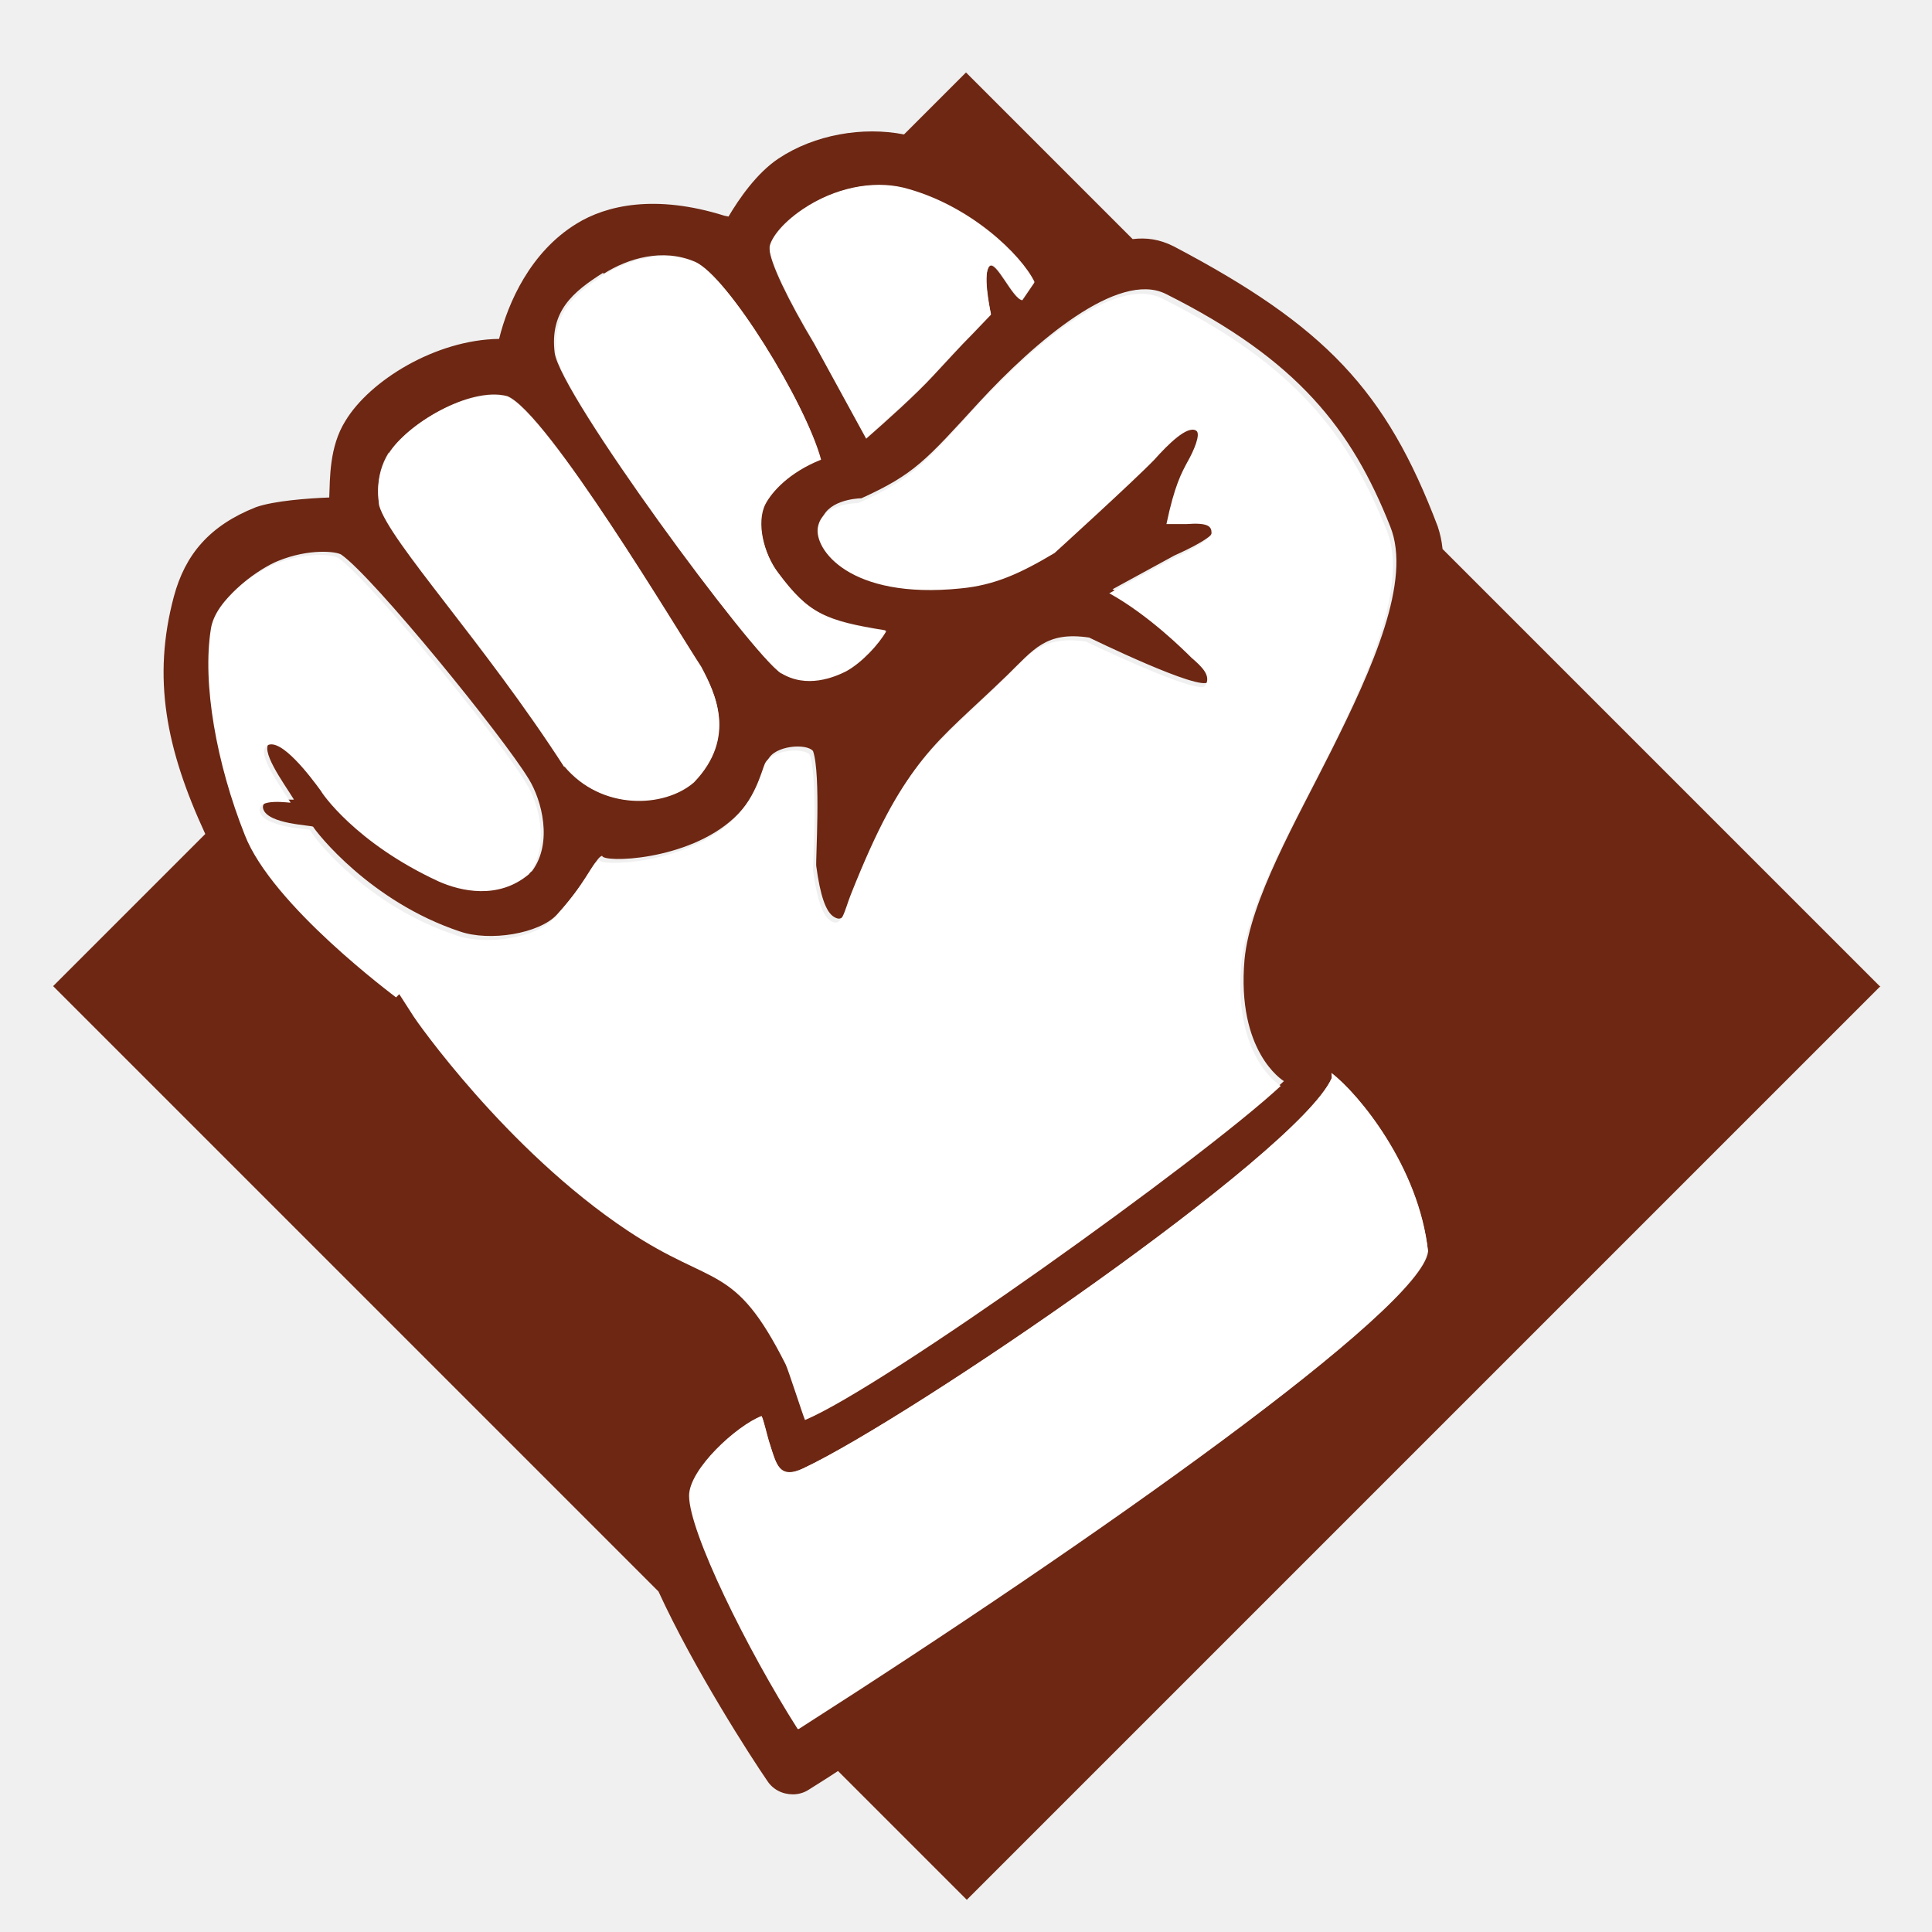
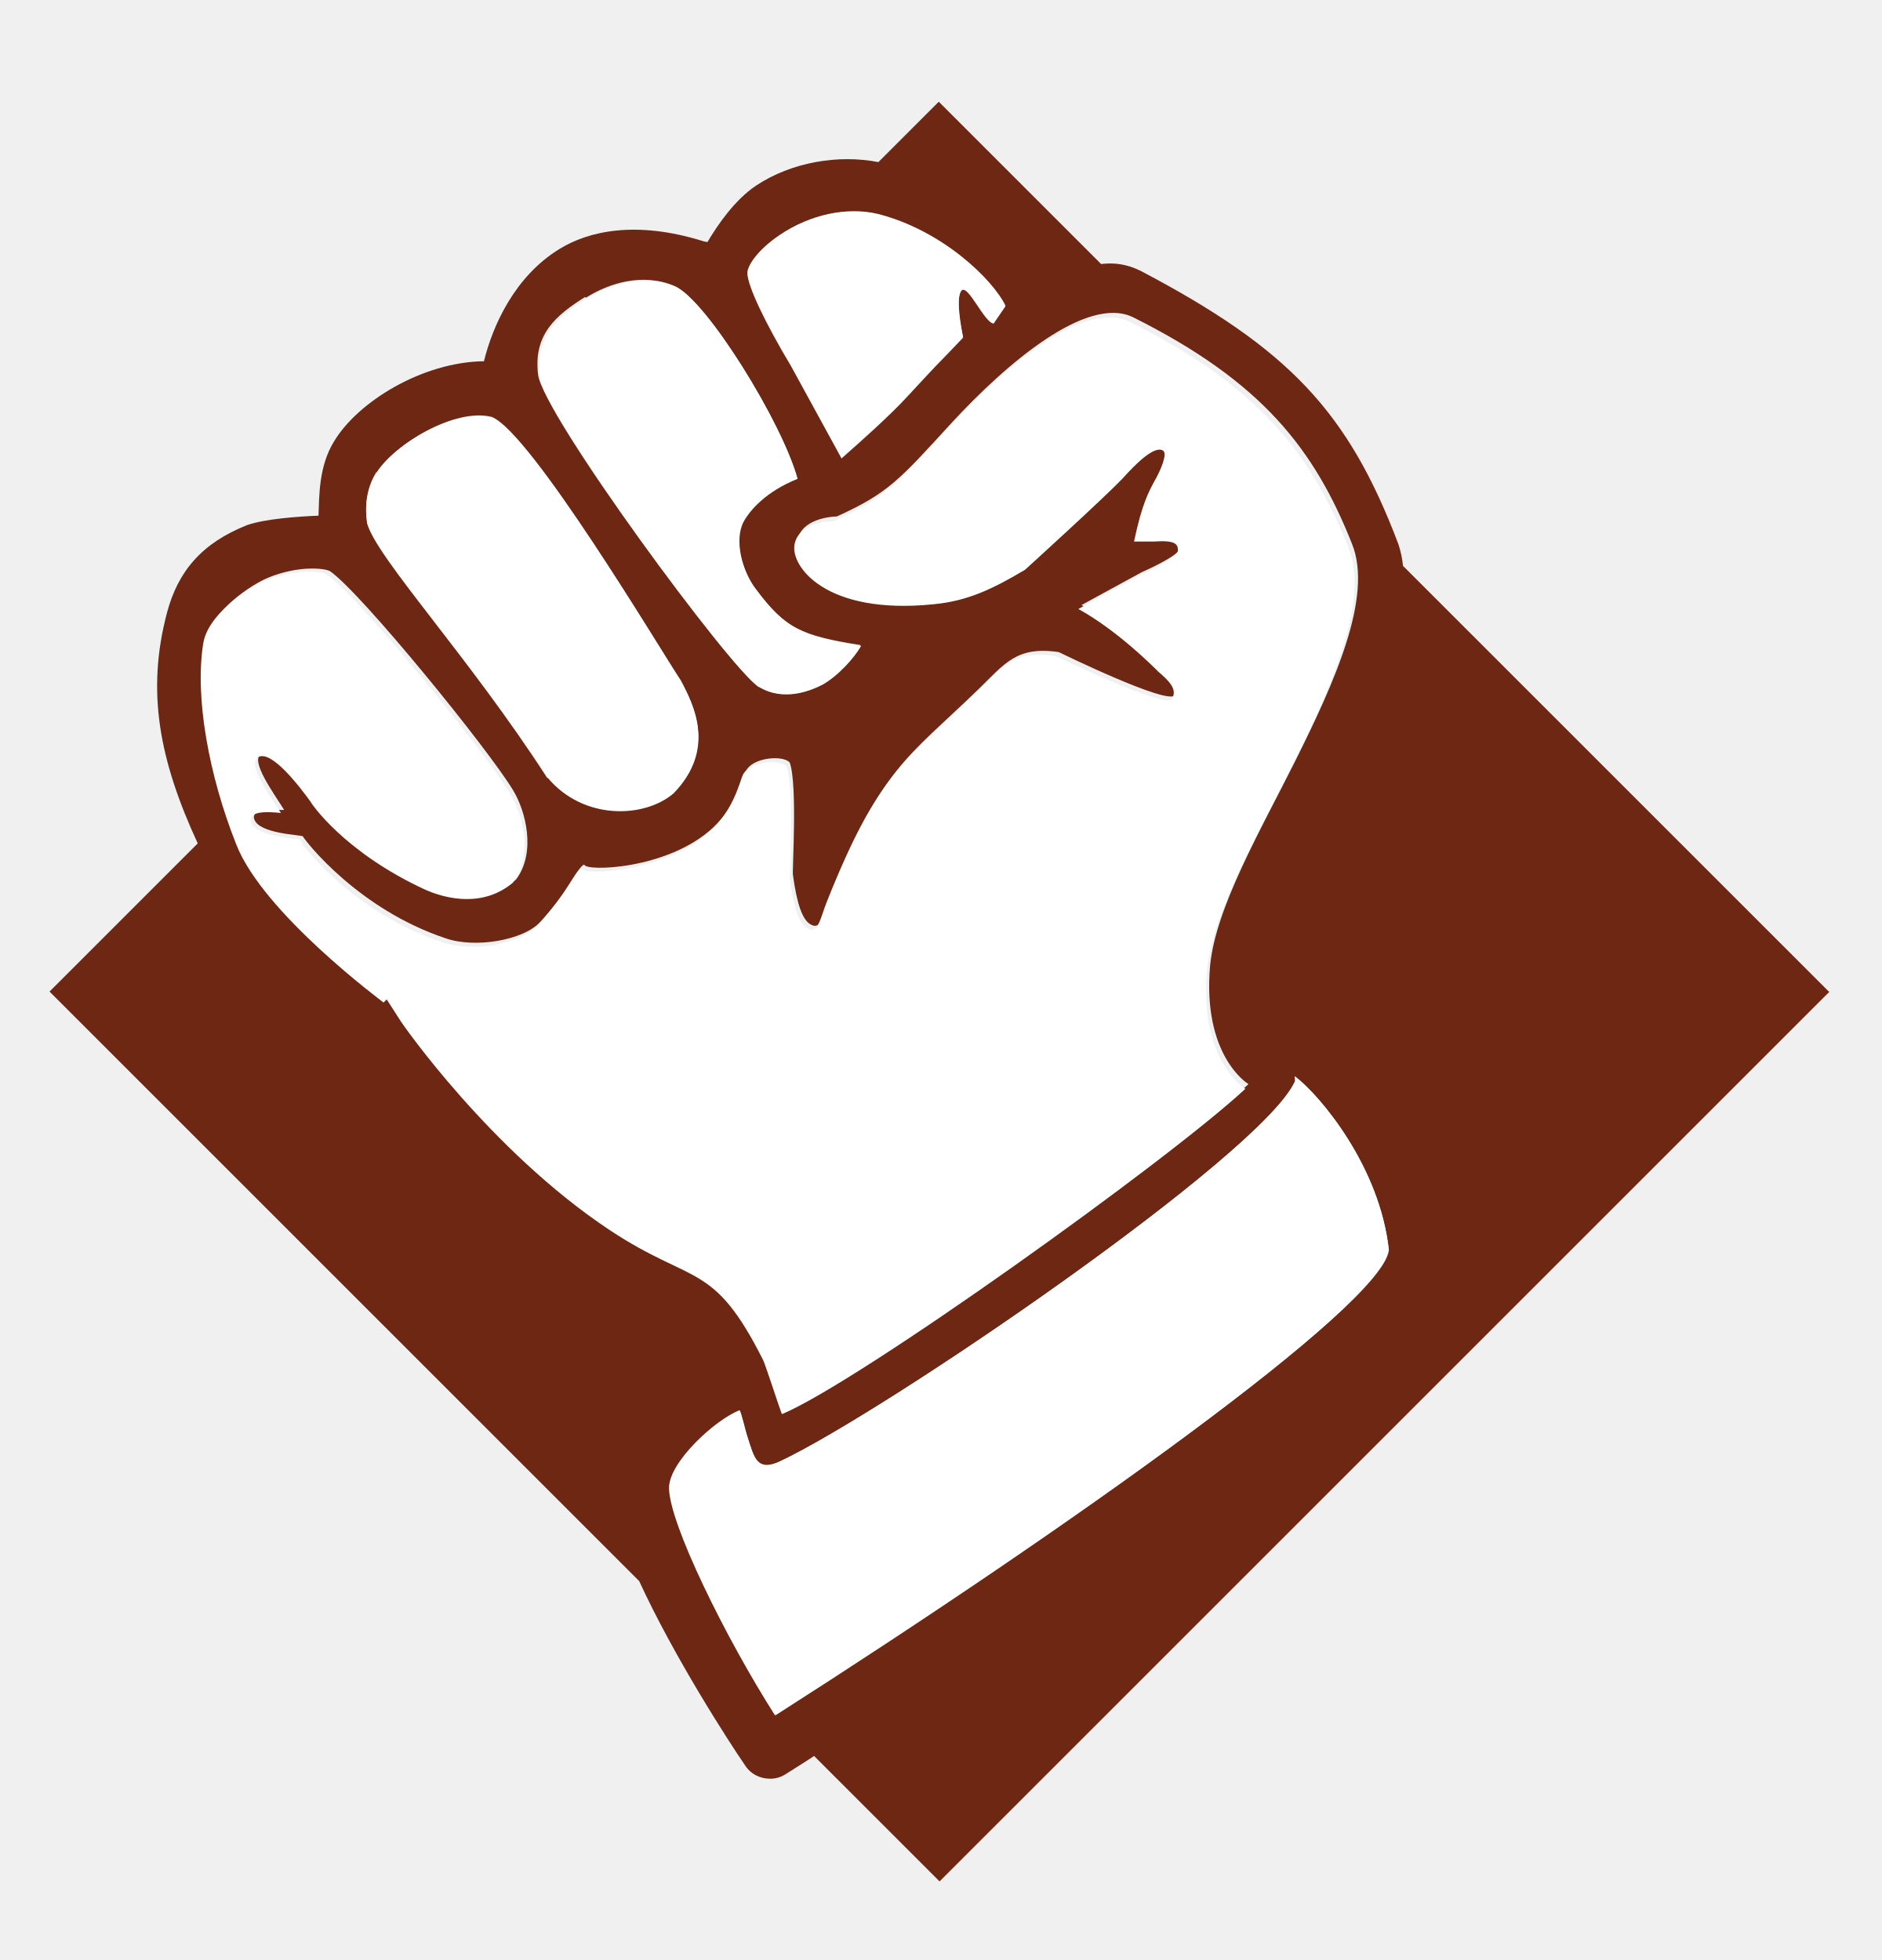
- <svg xmlns="http://www.w3.org/2000/svg" data-name="Skill Symbols" viewBox="0 0 24 24">
-   <g data-name="Fist SVG">
-     <g data-name="Fist SVG FINAL">
-       <path d="M23.35,12.25l-5.43-5.43c-.01-.1-.03-.19-.06-.28-.64-1.69-1.4-2.49-3.28-3.48-.18-.09-.34-.11-.51-.09l-2.07-2.07-.77.77c-.51-.1-1.11,0-1.56.3-.27.18-.49.5-.62.72,0,0-.05-.01-.05-.01-.86-.27-1.47-.13-1.84.1-.57.35-.85.98-.96,1.43-.79.01-1.61.52-1.91,1.02-.2.32-.19.71-.2.95-.26.01-.68.04-.91.12-.58.23-.88.59-1.02,1.11-.27,1.01-.1,1.89.39,2.95l-1.89,1.89,7.52,7.52c.44.96,1.15,2.06,1.35,2.35.07.11.19.17.32.17.07,0,.14-.02.2-.06.11-.07.24-.15.36-.23l1.6,1.6,11.35-11.35ZM9.46,17.59c.03.06.06.24.1.34.09.27.12.46.42.31,1.32-.62,6.13-3.9,6.56-4.84.01-.02,0-.05,0-.07.33.25,1.08,1.16,1.2,2.22-.09.71-4.11,3.56-7.82,5.93-.63-.99-1.35-2.45-1.35-2.9,0-.33.58-.87.9-.99ZM9.97,2.61c.39-.27.86-.37,1.25-.27.83.21,1.47.84,1.63,1.17l-.15.22c-.12-.01-.33-.51-.41-.42s0,.48.02.6l-.22.23c-.17.17-.33.35-.49.52-.23.25-.59.57-.84.79l-.64-1.17c-.33-.55-.56-1.03-.56-1.19.01-.08.13-.28.41-.47ZM7.5,3.4c.3-.19.73-.32,1.13-.15.4.17,1.38,1.75,1.56,2.45-.4.16-.61.39-.69.55-.12.23-.01.63.16.86.38.51.59.6,1.34.72-.09.16-.3.4-.5.5-.14.07-.49.22-.81.02-.35-.22-2.74-3.46-2.8-3.97-.06-.51.22-.75.6-.99ZM4.83,5.63c.23-.36,1-.83,1.47-.71.5.2,2.13,2.94,2.41,3.36.17.32.44.87-.09,1.43-.37.32-1.15.36-1.61-.2-1-1.55-2.17-2.8-2.3-3.25,0-.03-.07-.34.12-.64ZM2.66,7.77c.06-.38.59-.72.79-.8.39-.16.73-.12.79-.08.4.28,2.01,2.26,2.33,2.79.16.26.3.79.04,1.14-.38.32-.85.22-1.12.09-1.04-.47-1.45-1.1-1.46-1.12-.13-.18-.49-.67-.67-.57-.15.08.16.5.29.71.01.02-.43-.05-.38.12.06.19.6.2.62.22.04.07.71.93,1.82,1.3.37.13.99.03,1.21-.21.41-.45.47-.7.56-.73,0,.09,1.06.07,1.64-.47.29-.27.38-.63.42-.72.08-.18.48-.21.56-.11.1.29.03,1.37.04,1.43.05.37.12.57.22.63.14.09.17-.12.25-.33.66-1.67.98-1.78,1.9-2.67.33-.32.48-.55,1.02-.47,0,0,1.39.68,1.48.55.08-.12-.03-.23-.17-.35-.09-.07-.53-.53-1.02-.8l.77-.42c.18-.08.51-.24.5-.33,0-.08-.05-.13-.31-.13h-.25c.1-.47.19-.63.26-.76.07-.14.17-.35.11-.39-.11-.07-.35.17-.52.36-.24.27-1.24,1.16-1.24,1.16-.42.25-.74.4-1.17.44-1.38.14-1.82-.48-1.77-.76.05-.27.43-.3.5-.3.66-.3.8-.47,1.46-1.19.7-.76,1.73-1.64,2.32-1.35,1.64.82,2.31,1.68,2.79,2.89.27.67-.22,1.76-.73,2.78-.44.88-1.01,1.86-1.08,2.6-.1,1.14.47,1.5.49,1.51-.99.92-4.93,3.74-5.91,4.15-.02-.04-.21-.63-.24-.69-.64-1.27-.9-.95-1.96-1.66-1.51-1.01-2.64-2.64-2.66-2.66-.02-.03-.16-.25-.18-.28-.01-.01-1.54-1.14-1.88-2.02-.34-.88-.52-1.88-.42-2.56Z" fill="#6d2713" />
-       <path d="M10.12,4.27l.64,1.17c.24-.22.61-.54.84-.79.16-.17.32-.35.49-.52l.22-.23c-.03-.12-.1-.5-.02-.6s.29.4.41.42l.15-.22c-.16-.33-.8-.96-1.63-1.17-.38-.09-.85,0-1.25.27-.28.19-.4.38-.41.47,0,.16.23.64.56,1.19Z" fill="#fff" />
-       <path d="M9.7,8.36c.32.2.67.05.81-.02.2-.11.41-.34.5-.5-.75-.12-.96-.21-1.34-.72-.18-.23-.28-.63-.16-.86.08-.15.29-.39.69-.55-.19-.7-1.16-2.28-1.56-2.45-.4-.17-.83-.03-1.13.15-.38.24-.65.48-.6.99.06.51,2.45,3.75,2.8,3.97Z" fill="#fff" />
-       <path d="M7.01,9.52c.46.55,1.24.52,1.61.2.54-.56.26-1.12.09-1.43-.27-.42-1.91-3.16-2.41-3.36-.48-.12-1.25.34-1.47.71-.19.3-.12.61-.12.64.13.45,1.3,1.7,2.3,3.25Z" fill="#fff" />
-       <path d="M4.96,12.35s.16.25.18.28c.01.02,1.14,1.65,2.66,2.66,1.07.71,1.32.39,1.96,1.66.03.06.22.65.24.69.98-.41,4.92-3.23,5.91-4.15-.02-.01-.59-.37-.49-1.51.07-.75.64-1.72,1.08-2.6.51-1.02.99-2.12.73-2.78-.48-1.21-1.15-2.07-2.79-2.89-.59-.3-1.62.59-2.32,1.35-.66.72-.79.89-1.46,1.19-.07,0-.45.02-.5.3-.05.27.39.9,1.77.76.43-.04.75-.19,1.17-.44,0,0,.99-.9,1.24-1.16.17-.19.41-.43.52-.36.06.04-.03.25-.11.39-.07.13-.16.29-.26.77h.25c.27-.02.31.03.31.11,0,.09-.33.25-.5.33l-.77.42c.49.27.94.72,1.02.8.14.12.25.23.17.35-.09.12-1.48-.55-1.48-.55-.54-.08-.7.15-1.02.47-.91.89-1.24,1.01-1.9,2.67-.08.2-.11.42-.25.33-.1-.06-.17-.26-.22-.63,0-.06.06-1.14-.04-1.43-.07-.1-.48-.07-.56.11-.04.09-.12.45-.42.72-.58.53-1.64.56-1.64.47-.09.04-.15.28-.56.73-.22.24-.83.34-1.21.21-1.12-.37-1.77-1.21-1.82-1.31,0-.01-.56-.03-.62-.22s.39-.11.38-.12c-.13-.21-.44-.62-.29-.71.17-.1.54.39.67.57,0,.01.42.64,1.46,1.12.27.12.74.23,1.12-.09.26-.35.13-.88-.04-1.14-.32-.54-1.93-2.51-2.33-2.79-.06-.04-.4-.08-.79.08-.2.08-.73.42-.79.8-.11.68.07,1.68.42,2.56.34.88,1.87,2.01,1.88,2.02Z" fill="#fff" />
-       <path d="M17.74,15.55c-.11-1.06-.87-1.97-1.2-2.22,0,.02.01.05,0,.07-.43.94-5.24,4.22-6.56,4.84-.3.14-.34-.05-.42-.31-.03-.1-.07-.28-.1-.34-.31.12-.9.66-.9.99,0,.45.72,1.91,1.35,2.9,3.71-2.37,7.74-5.22,7.82-5.93Z" fill="#fff" />
+ <svg xmlns="http://www.w3.org/2000/svg" data-name="Skill Symbols" viewBox="0 0 24 25" version="1.1" id="svg7" width="24" height="25">
+   <defs id="defs7" />
+   <g data-name="Fist SVG" id="g7" transform="translate(-0.02840237,0.3976332)">
+     <g data-name="Fist SVG FINAL" id="g6">
+       <path d="M 23.35,12.25 17.92,6.82 C 17.91,6.72 17.89,6.63 17.86,6.54 17.22,4.85 16.46,4.05 14.58,3.06 14.4,2.97 14.24,2.95 14.07,2.97 L 12,0.9 11.23,1.67 c -0.51,-0.1 -1.11,0 -1.56,0.3 C 9.4,2.15 9.18,2.47 9.05,2.69 9.05,2.69 9,2.68 9,2.68 8.14,2.41 7.53,2.55 7.16,2.78 6.59,3.13 6.31,3.76 6.2,4.21 5.41,4.22 4.59,4.73 4.29,5.23 4.09,5.55 4.1,5.94 4.09,6.18 3.83,6.19 3.41,6.22 3.18,6.3 2.6,6.53 2.3,6.89 2.16,7.41 1.89,8.42 2.06,9.3 2.55,10.36 l -1.89,1.89 7.52,7.52 c 0.44,0.96 1.15,2.06 1.35,2.35 0.07,0.11 0.19,0.17 0.32,0.17 0.07,0 0.14,-0.02 0.2,-0.06 0.11,-0.07 0.24,-0.15 0.36,-0.23 l 1.6,1.6 11.35,-11.35 z M 9.46,17.59 c 0.03,0.06 0.06,0.24 0.1,0.34 0.09,0.27 0.12,0.46 0.42,0.31 1.32,-0.62 6.13,-3.9 6.56,-4.84 0.01,-0.02 0,-0.05 0,-0.07 0.33,0.25 1.08,1.16 1.2,2.22 -0.09,0.71 -4.11,3.56 -7.82,5.93 -0.63,-0.99 -1.35,-2.45 -1.35,-2.9 0,-0.33 0.58,-0.87 0.9,-0.99 z M 9.97,2.61 c 0.39,-0.27 0.86,-0.37 1.25,-0.27 0.83,0.21 1.47,0.84 1.63,1.17 L 12.7,3.73 C 12.58,3.72 12.37,3.22 12.29,3.31 c -0.08,0.09 0,0.48 0.02,0.6 L 12.09,4.14 C 11.92,4.31 11.76,4.49 11.6,4.66 11.37,4.91 11.01,5.23 10.76,5.45 L 10.12,4.28 C 9.79,3.73 9.56,3.25 9.56,3.09 9.57,3.01 9.69,2.81 9.97,2.62 Z M 7.5,3.4 C 7.8,3.21 8.23,3.08 8.63,3.25 9.03,3.42 10.01,5 10.19,5.7 9.79,5.86 9.58,6.09 9.5,6.25 9.38,6.48 9.49,6.88 9.66,7.11 10.04,7.62 10.25,7.71 11,7.83 10.91,7.99 10.7,8.23 10.5,8.33 10.36,8.4 10.01,8.55 9.69,8.35 9.34,8.13 6.95,4.89 6.89,4.38 6.83,3.87 7.11,3.63 7.49,3.39 Z M 4.83,5.63 C 5.06,5.27 5.83,4.8 6.3,4.92 6.8,5.12 8.43,7.86 8.71,8.28 8.88,8.6 9.15,9.15 8.62,9.71 8.25,10.03 7.47,10.07 7.01,9.51 6.01,7.96 4.84,6.71 4.71,6.26 4.71,6.23 4.64,5.92 4.83,5.62 Z M 2.66,7.77 C 2.72,7.39 3.25,7.05 3.45,6.97 3.84,6.81 4.18,6.85 4.24,6.89 4.64,7.17 6.25,9.15 6.57,9.68 6.73,9.94 6.87,10.47 6.61,10.82 6.23,11.14 5.76,11.04 5.49,10.91 4.45,10.44 4.04,9.81 4.03,9.79 3.9,9.61 3.54,9.12 3.36,9.22 3.21,9.3 3.52,9.72 3.65,9.93 3.66,9.95 3.22,9.88 3.27,10.05 c 0.06,0.19 0.6,0.2 0.62,0.22 0.04,0.07 0.71,0.93 1.82,1.3 0.37,0.13 0.99,0.03 1.21,-0.21 0.41,-0.45 0.47,-0.7 0.56,-0.73 0,0.09 1.06,0.07 1.64,-0.47 C 9.41,9.89 9.5,9.53 9.54,9.44 9.62,9.26 10.02,9.23 10.1,9.33 c 0.1,0.29 0.03,1.37 0.04,1.43 0.05,0.37 0.12,0.57 0.22,0.63 0.14,0.09 0.17,-0.12 0.25,-0.33 0.66,-1.67 0.98,-1.78 1.9,-2.67 0.33,-0.32 0.48,-0.55 1.02,-0.47 0,0 1.39,0.68 1.48,0.55 C 15.09,8.35 14.98,8.24 14.84,8.12 14.75,8.05 14.31,7.59 13.82,7.32 L 14.59,6.9 c 0.18,-0.08 0.51,-0.24 0.5,-0.33 0,-0.08 -0.05,-0.13 -0.31,-0.13 H 14.53 C 14.63,5.97 14.72,5.81 14.79,5.68 14.86,5.54 14.96,5.33 14.9,5.29 14.79,5.22 14.55,5.46 14.38,5.65 14.14,5.92 13.14,6.81 13.14,6.81 12.72,7.06 12.4,7.21 11.97,7.25 10.59,7.39 10.15,6.77 10.2,6.49 c 0.05,-0.27 0.43,-0.3 0.5,-0.3 0.66,-0.3 0.8,-0.47 1.46,-1.19 0.7,-0.76 1.73,-1.64 2.32,-1.35 1.64,0.82 2.31,1.68 2.79,2.89 0.27,0.67 -0.22,1.76 -0.73,2.78 -0.44,0.88 -1.01,1.86 -1.08,2.6 -0.1,1.14 0.47,1.5 0.49,1.51 -0.99,0.92 -4.93,3.74 -5.91,4.15 C 10.02,17.54 9.83,16.95 9.8,16.89 9.16,15.62 8.9,15.94 7.84,15.23 6.33,14.22 5.2,12.59 5.18,12.57 5.16,12.54 5.02,12.32 5,12.29 4.99,12.28 3.46,11.15 3.12,10.27 2.78,9.39 2.6,8.39 2.7,7.71 Z" fill="#6d2713" id="path1" />
+       <path d="m 10.12,4.27 0.64,1.17 C 11,5.22 11.37,4.9 11.6,4.65 11.76,4.48 11.92,4.3 12.09,4.13 L 12.31,3.9 C 12.28,3.78 12.21,3.4 12.29,3.3 12.37,3.2 12.58,3.7 12.7,3.72 L 12.85,3.5 C 12.69,3.17 12.05,2.54 11.22,2.33 10.84,2.24 10.37,2.33 9.97,2.6 9.69,2.79 9.57,2.98 9.56,3.07 c 0,0.16 0.23,0.64 0.56,1.19 z" fill="#ffffff" id="path2" />
+       <path d="m 9.7,8.36 c 0.32,0.2 0.67,0.05 0.81,-0.02 C 10.71,8.23 10.92,8 11.01,7.84 10.26,7.72 10.05,7.63 9.67,7.12 9.49,6.89 9.39,6.49 9.51,6.26 9.59,6.11 9.8,5.87 10.2,5.71 10.01,5.01 9.04,3.43 8.64,3.26 8.24,3.09 7.81,3.23 7.51,3.41 7.13,3.65 6.86,3.89 6.91,4.4 6.97,4.91 9.36,8.15 9.71,8.37 Z" fill="#ffffff" id="path3" />
+       <path d="m 7.01,9.52 c 0.46,0.55 1.24,0.52 1.61,0.2 C 9.16,9.16 8.88,8.6 8.71,8.29 8.44,7.87 6.8,5.13 6.3,4.93 5.82,4.81 5.05,5.27 4.83,5.64 4.64,5.94 4.71,6.25 4.71,6.28 c 0.13,0.45 1.3,1.7 2.3,3.25 z" fill="#ffffff" id="path4" />
+       <path d="m 4.96,12.35 c 0,0 0.16,0.25 0.18,0.28 0.01,0.02 1.14,1.65 2.66,2.66 1.07,0.71 1.32,0.39 1.96,1.66 0.03,0.06 0.22,0.65 0.24,0.69 0.98,-0.41 4.92,-3.23 5.91,-4.15 -0.02,-0.01 -0.59,-0.37 -0.49,-1.51 0.07,-0.75 0.64,-1.72 1.08,-2.6 C 17.01,8.36 17.49,7.26 17.23,6.6 16.75,5.39 16.08,4.53 14.44,3.71 13.85,3.41 12.82,4.3 12.12,5.06 c -0.66,0.72 -0.79,0.89 -1.46,1.19 -0.07,0 -0.45,0.02 -0.5,0.3 -0.05,0.27 0.39,0.9 1.77,0.76 0.43,-0.04 0.75,-0.19 1.17,-0.44 0,0 0.99,-0.9 1.24,-1.16 0.17,-0.19 0.41,-0.43 0.52,-0.36 0.06,0.04 -0.03,0.25 -0.11,0.39 -0.07,0.13 -0.16,0.29 -0.26,0.77 h 0.25 c 0.27,-0.02 0.31,0.03 0.31,0.11 0,0.09 -0.33,0.25 -0.5,0.33 l -0.77,0.42 c 0.49,0.27 0.94,0.72 1.02,0.8 0.14,0.12 0.25,0.23 0.17,0.35 -0.09,0.12 -1.48,-0.55 -1.48,-0.55 -0.54,-0.08 -0.7,0.15 -1.02,0.47 -0.91,0.89 -1.24,1.01 -1.9,2.67 -0.08,0.2 -0.11,0.42 -0.25,0.33 -0.1,-0.06 -0.17,-0.26 -0.22,-0.63 0,-0.06 0.06,-1.14 -0.04,-1.43 C 9.99,9.28 9.58,9.31 9.5,9.49 9.46,9.58 9.38,9.94 9.08,10.21 8.5,10.74 7.44,10.77 7.44,10.68 7.35,10.72 7.29,10.96 6.88,11.41 6.66,11.65 6.05,11.75 5.67,11.62 4.55,11.25 3.9,10.41 3.85,10.31 3.85,10.3 3.29,10.28 3.23,10.09 3.17,9.9 3.62,9.98 3.61,9.97 3.48,9.76 3.17,9.35 3.32,9.26 c 0.17,-0.1 0.54,0.39 0.67,0.57 0,0.01 0.42,0.64 1.46,1.12 0.27,0.12 0.74,0.23 1.12,-0.09 C 6.83,10.51 6.7,9.98 6.53,9.72 6.21,9.18 4.6,7.21 4.2,6.93 4.14,6.89 3.8,6.85 3.41,7.01 3.21,7.09 2.68,7.43 2.62,7.81 c -0.11,0.68 0.07,1.68 0.42,2.56 0.34,0.88 1.87,2.01 1.88,2.02 z" fill="#ffffff" id="path5" />
+       <path d="m 17.74,15.55 c -0.11,-1.06 -0.87,-1.97 -1.2,-2.22 0,0.02 0.01,0.05 0,0.07 -0.43,0.94 -5.24,4.22 -6.56,4.84 -0.3,0.14 -0.34,-0.05 -0.42,-0.31 -0.03,-0.1 -0.07,-0.28 -0.1,-0.34 -0.31,0.12 -0.9,0.66 -0.9,0.99 0,0.45 0.72,1.91 1.35,2.9 3.71,-2.37 7.74,-5.22 7.82,-5.93 z" fill="#ffffff" id="path6" />
    </g>
  </g>
</svg>
